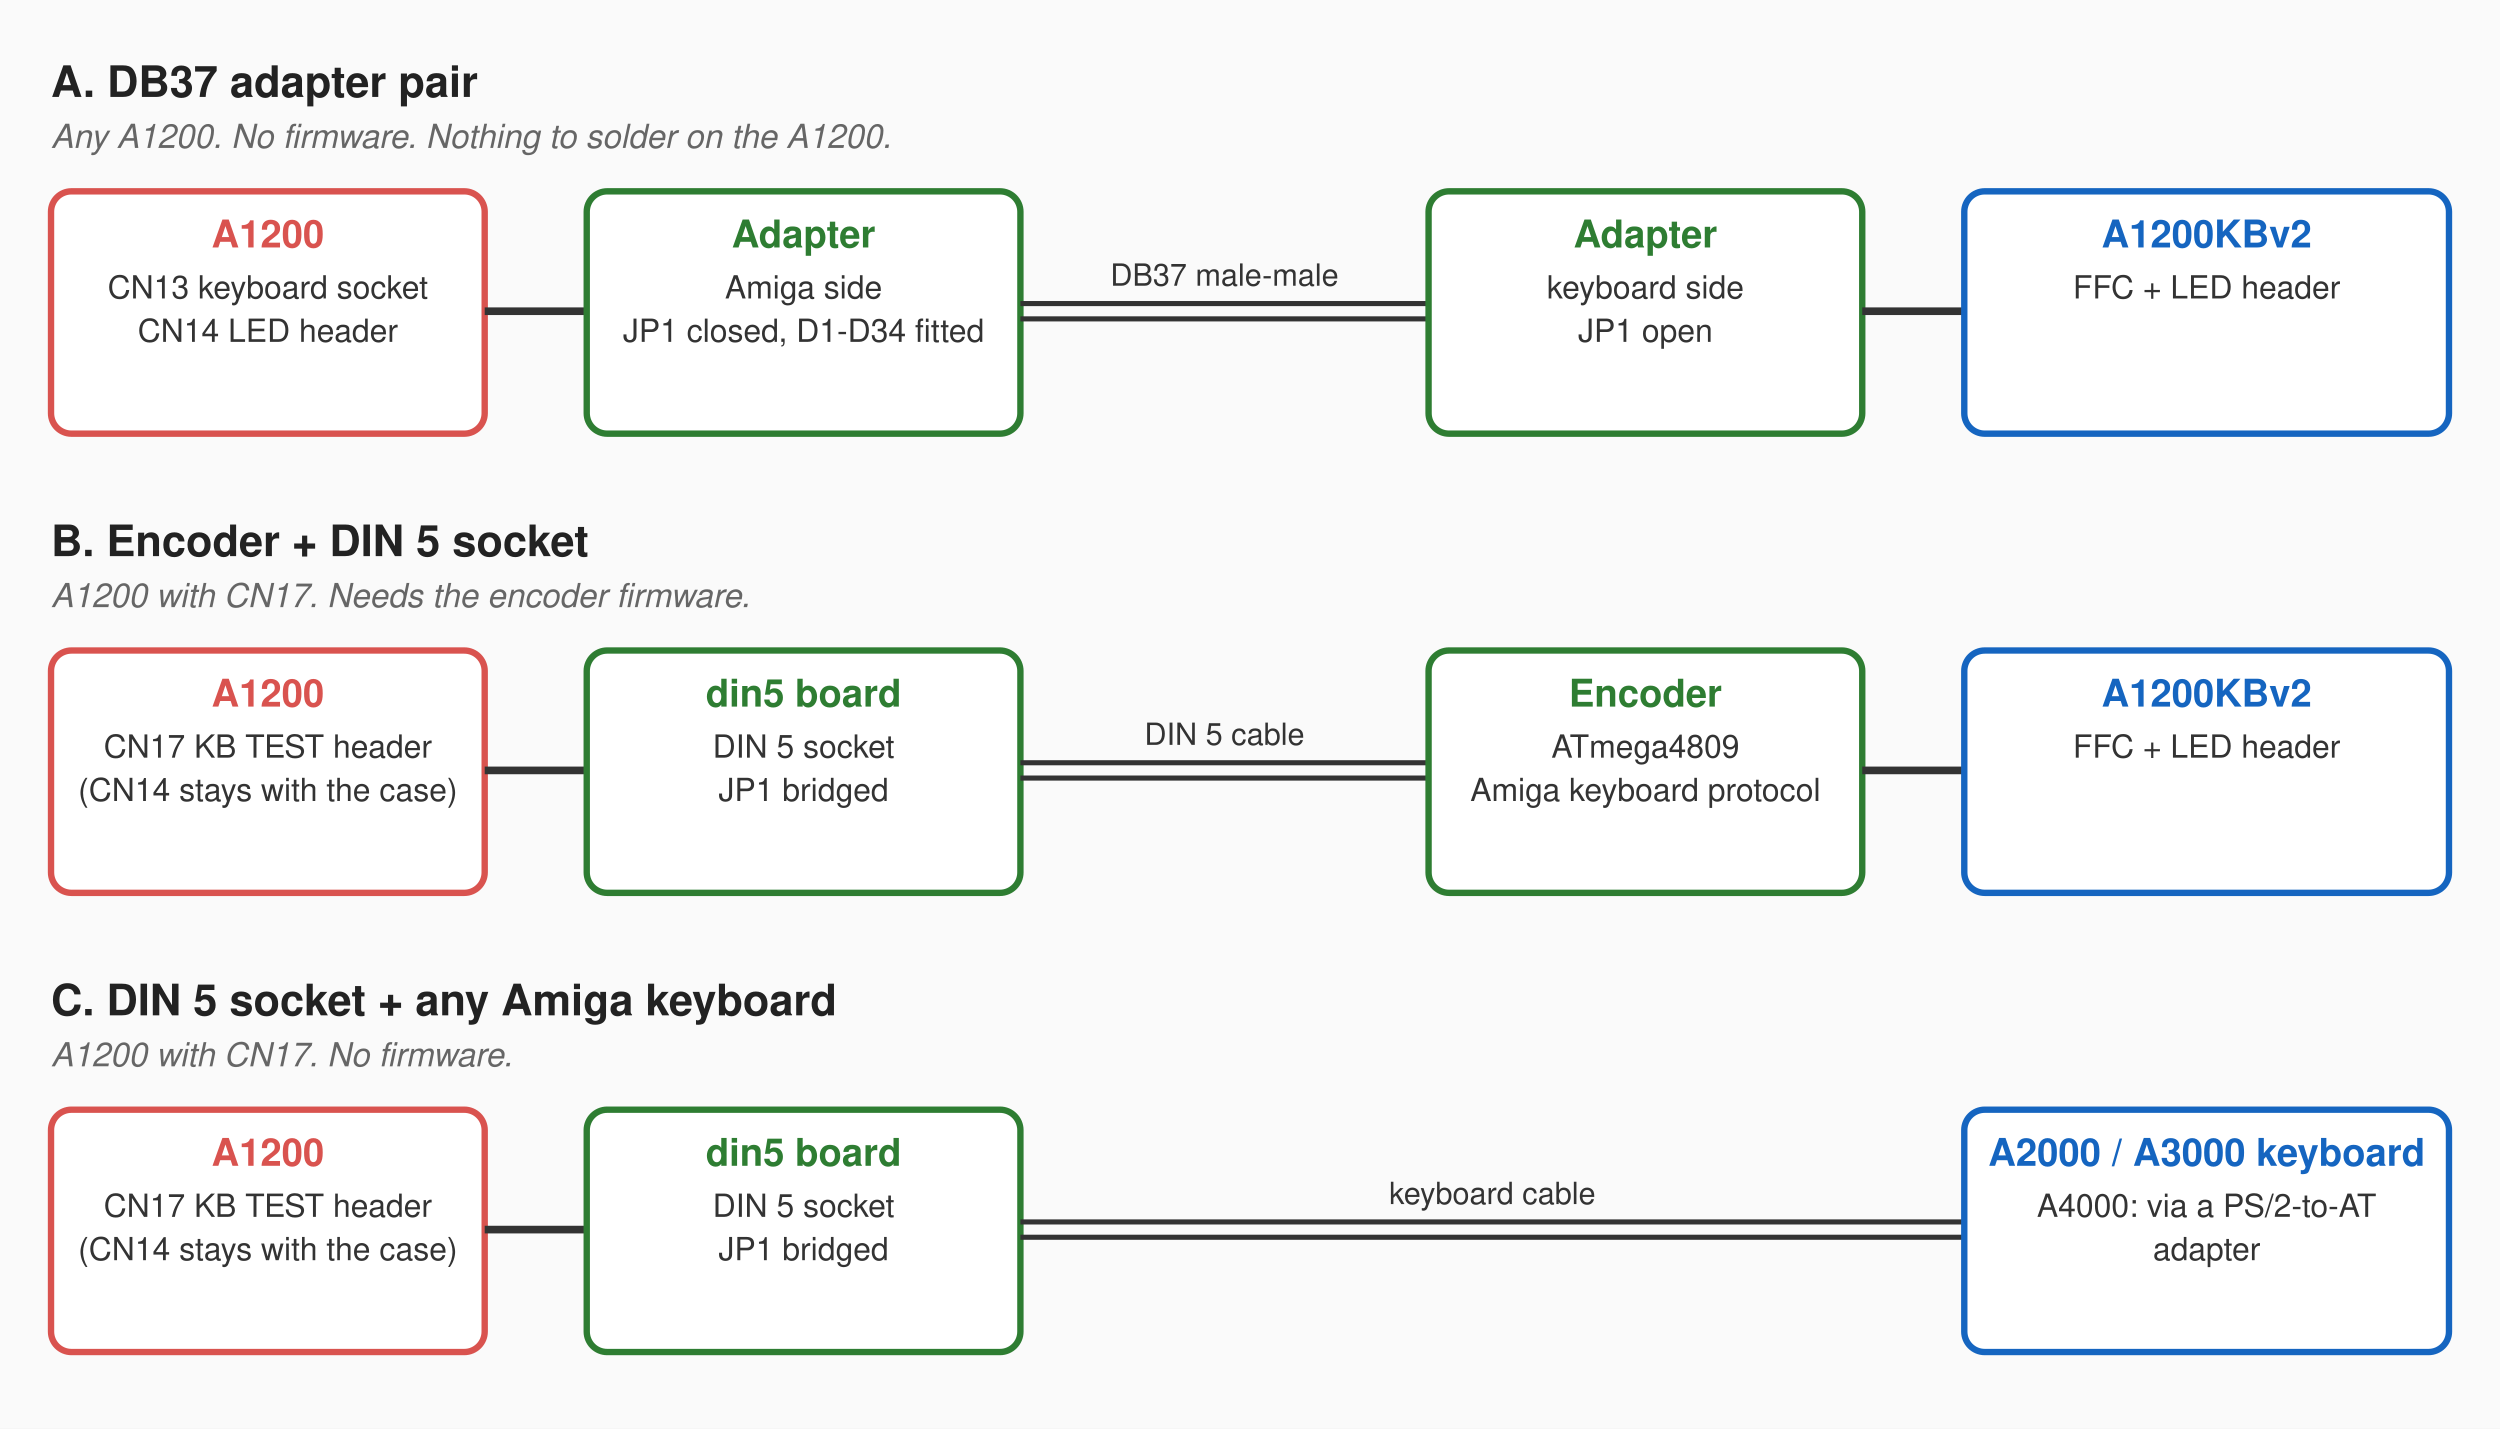
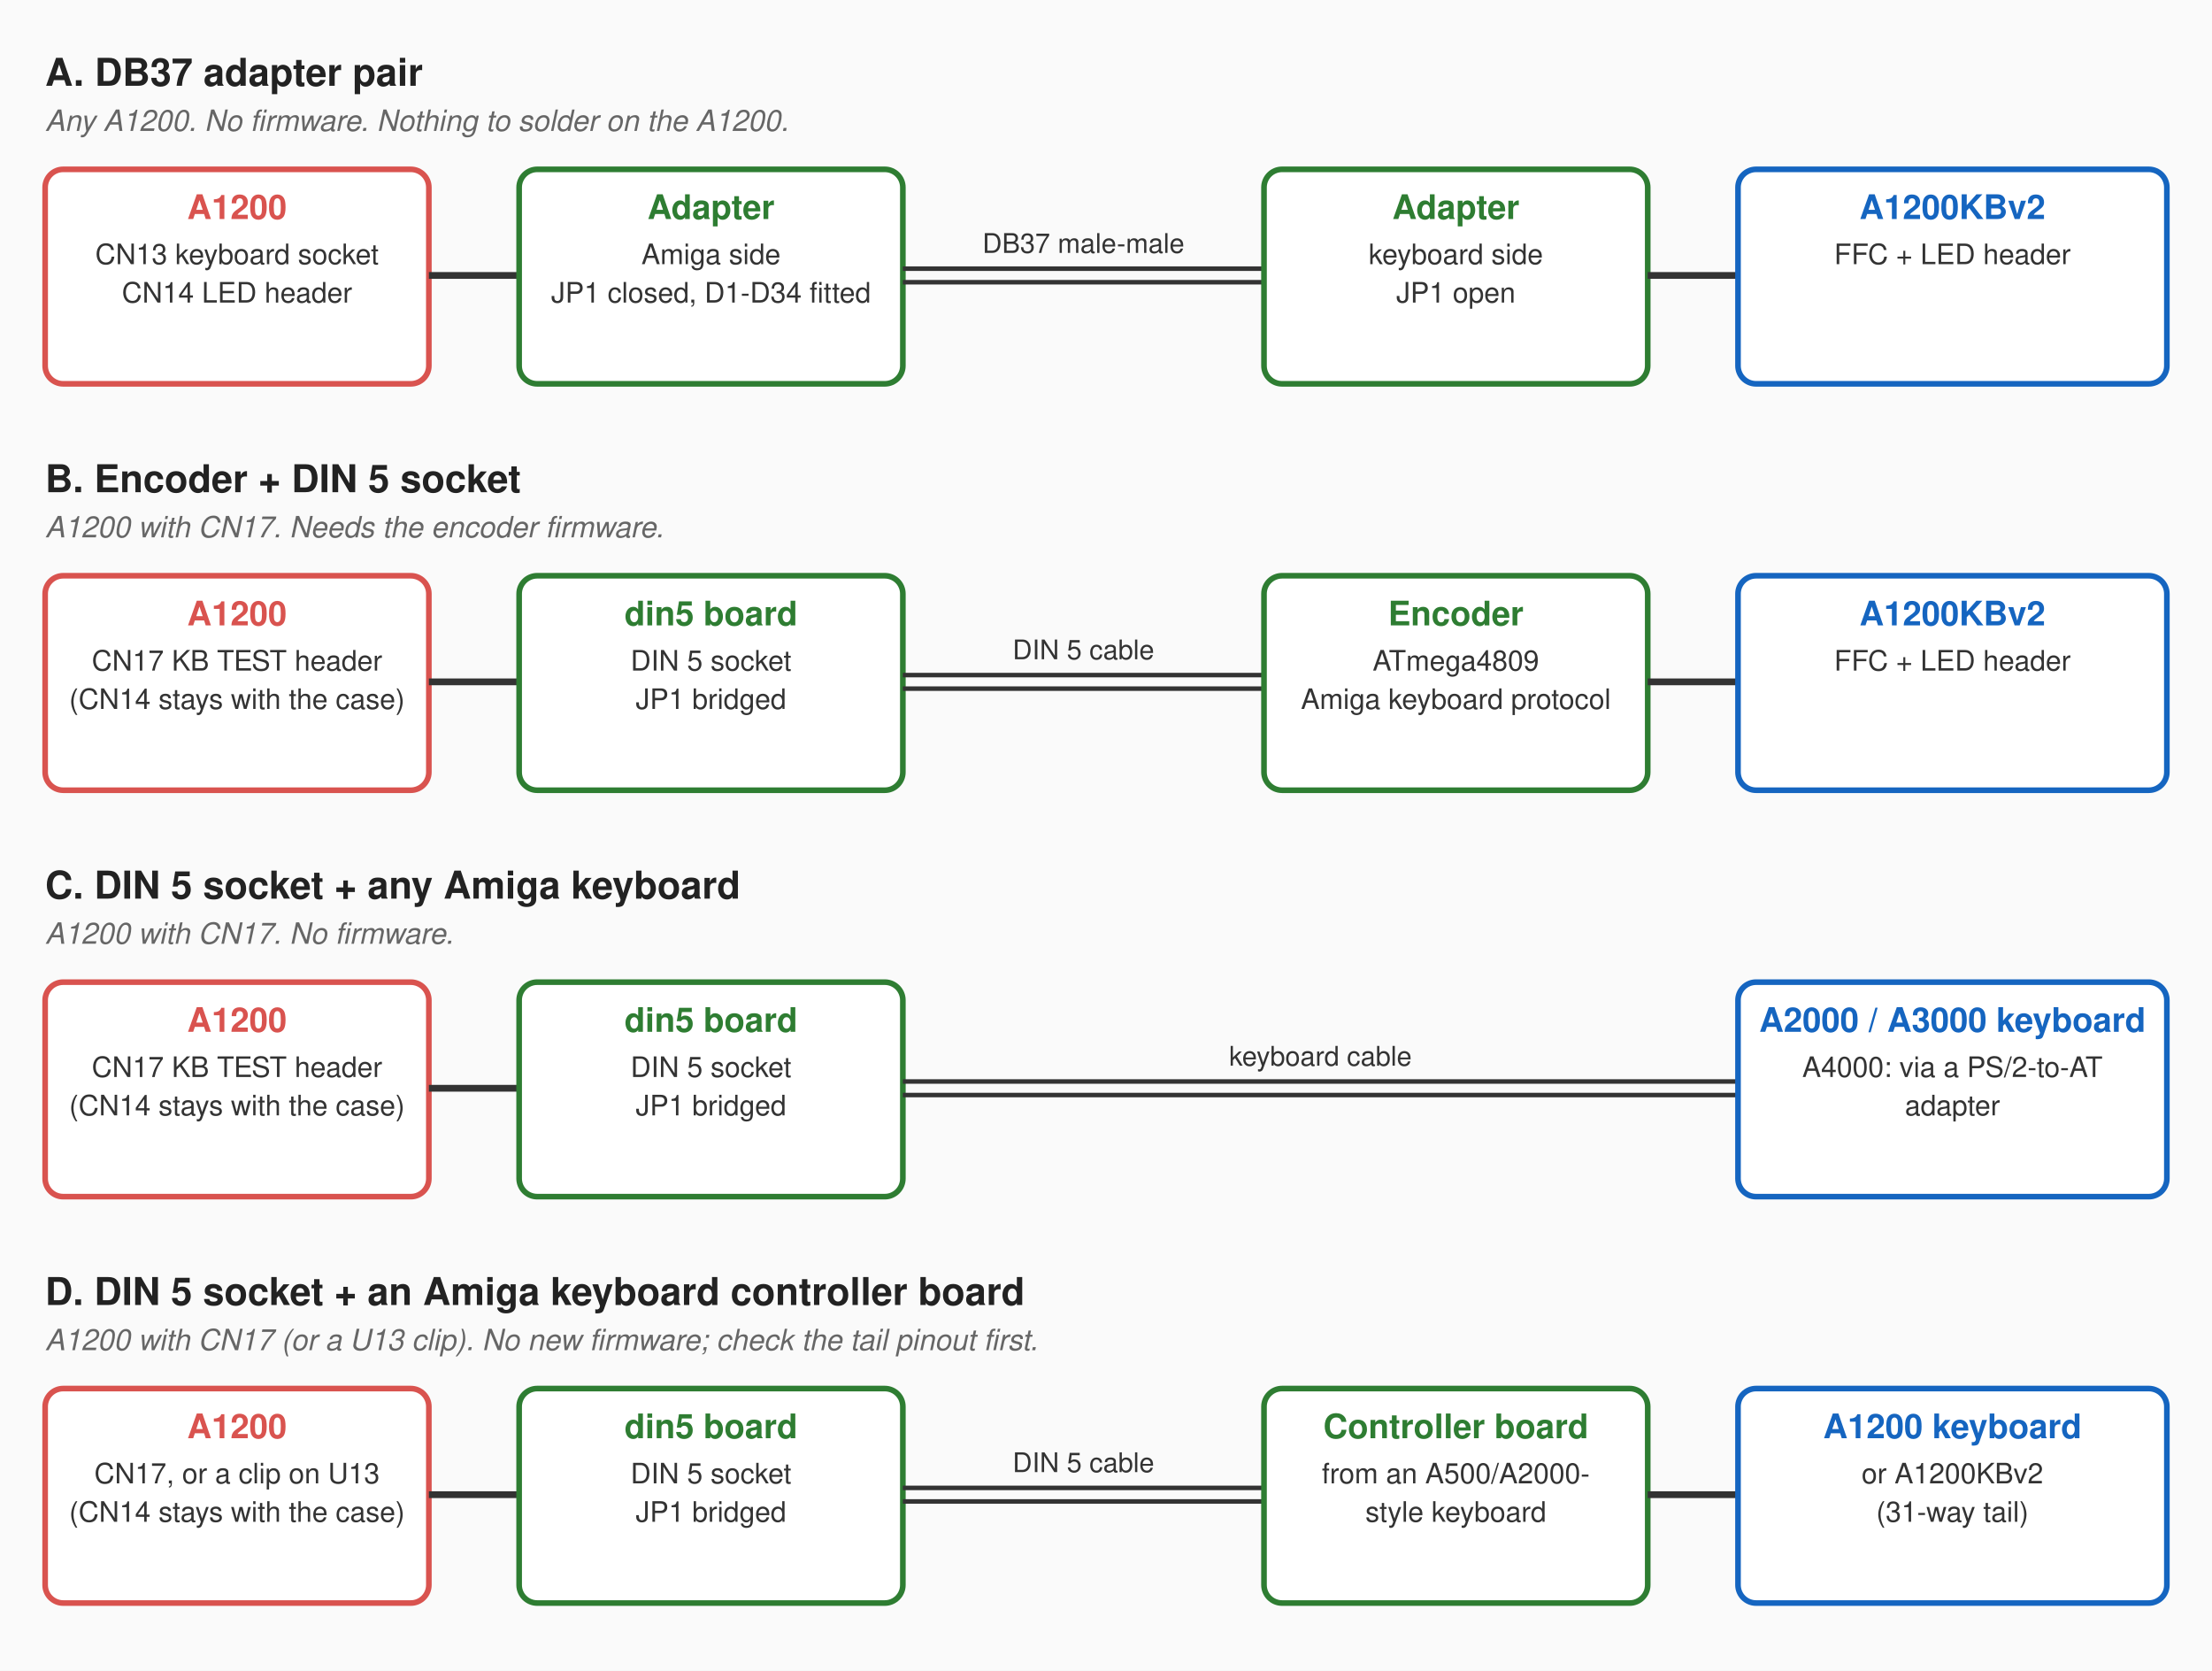
- <svg xmlns="http://www.w3.org/2000/svg" width="980" height="560" viewBox="0 0 980 560">
+ <svg xmlns="http://www.w3.org/2000/svg" width="980" height="740" viewBox="0 0 980 740">
  <rect width="100%" height="100%" fill="#fafafa" />
  <text x="20" y="38" font-size="17" fill="#222" text-anchor="start" font-weight="bold" font-family="Helvetica, Arial, sans-serif">A. DB37 adapter pair</text>
  <text x="20" y="58" font-size="13" fill="#666" text-anchor="start" font-style="italic" font-family="Helvetica, Arial, sans-serif">Any A1200. No firmware. Nothing to solder on the A1200.</text>
  <rect x="20" y="75" width="170" height="95" rx="8" fill="#fff" stroke="#d9534f" stroke-width="2.5" />
  <text x="105.0" y="97" font-size="15" fill="#d9534f" text-anchor="middle" font-weight="bold" font-family="Helvetica, Arial, sans-serif">A1200</text>
  <text x="105.0" y="117" font-size="12.5" fill="#333" text-anchor="middle" font-family="Helvetica, Arial, sans-serif">CN13 keyboard socket</text>
  <text x="105.0" y="134" font-size="12.5" fill="#333" text-anchor="middle" font-family="Helvetica, Arial, sans-serif">CN14 LED header</text>
  <line x1="190" y1="122" x2="230" y2="122" stroke="#333" stroke-width="3" />
  <text x="210.0" y="112" font-size="12" fill="#333" text-anchor="middle" font-family="Helvetica, Arial, sans-serif" />
  <rect x="230" y="75" width="170" height="95" rx="8" fill="#fff" stroke="#2e7d32" stroke-width="2.5" />
  <text x="315.0" y="97" font-size="15" fill="#2e7d32" text-anchor="middle" font-weight="bold" font-family="Helvetica, Arial, sans-serif">Adapter</text>
  <text x="315.0" y="117" font-size="12.5" fill="#333" text-anchor="middle" font-family="Helvetica, Arial, sans-serif">Amiga side</text>
  <text x="315.0" y="134" font-size="12.5" fill="#333" text-anchor="middle" font-family="Helvetica, Arial, sans-serif">JP1 closed, D1-D34 fitted</text>
  <line x1="400" y1="119" x2="560" y2="119" stroke="#333" stroke-width="2" />
  <line x1="400" y1="125" x2="560" y2="125" stroke="#333" stroke-width="2" />
  <text x="480.0" y="112" font-size="12" fill="#333" text-anchor="middle" font-family="Helvetica, Arial, sans-serif">DB37 male-male</text>
  <rect x="560" y="75" width="170" height="95" rx="8" fill="#fff" stroke="#2e7d32" stroke-width="2.5" />
  <text x="645.0" y="97" font-size="15" fill="#2e7d32" text-anchor="middle" font-weight="bold" font-family="Helvetica, Arial, sans-serif">Adapter</text>
  <text x="645.0" y="117" font-size="12.5" fill="#333" text-anchor="middle" font-family="Helvetica, Arial, sans-serif">keyboard side</text>
  <text x="645.0" y="134" font-size="12.5" fill="#333" text-anchor="middle" font-family="Helvetica, Arial, sans-serif">JP1 open</text>
  <line x1="730" y1="122" x2="770" y2="122" stroke="#333" stroke-width="3" />
  <text x="750.0" y="112" font-size="12" fill="#333" text-anchor="middle" font-family="Helvetica, Arial, sans-serif" />
  <rect x="770" y="75" width="190" height="95" rx="8" fill="#fff" stroke="#1565c0" stroke-width="2.5" />
  <text x="865.0" y="97" font-size="15" fill="#1565c0" text-anchor="middle" font-weight="bold" font-family="Helvetica, Arial, sans-serif">A1200KBv2</text>
  <text x="865.0" y="117" font-size="12.5" fill="#333" text-anchor="middle" font-family="Helvetica, Arial, sans-serif">FFC + LED header</text>
  <text x="20" y="218" font-size="17" fill="#222" text-anchor="start" font-weight="bold" font-family="Helvetica, Arial, sans-serif">B. Encoder + DIN 5 socket</text>
  <text x="20" y="238" font-size="13" fill="#666" text-anchor="start" font-style="italic" font-family="Helvetica, Arial, sans-serif">A1200 with CN17. Needs the encoder firmware.</text>
  <rect x="20" y="255" width="170" height="95" rx="8" fill="#fff" stroke="#d9534f" stroke-width="2.5" />
  <text x="105.0" y="277" font-size="15" fill="#d9534f" text-anchor="middle" font-weight="bold" font-family="Helvetica, Arial, sans-serif">A1200</text>
  <text x="105.0" y="297" font-size="12.5" fill="#333" text-anchor="middle" font-family="Helvetica, Arial, sans-serif">CN17 KB TEST header</text>
  <text x="105.0" y="314" font-size="12.5" fill="#333" text-anchor="middle" font-family="Helvetica, Arial, sans-serif">(CN14 stays with the case)</text>
  <line x1="190" y1="302" x2="230" y2="302" stroke="#333" stroke-width="3" />
  <text x="210.0" y="292" font-size="12" fill="#333" text-anchor="middle" font-family="Helvetica, Arial, sans-serif" />
  <rect x="230" y="255" width="170" height="95" rx="8" fill="#fff" stroke="#2e7d32" stroke-width="2.5" />
  <text x="315.0" y="277" font-size="15" fill="#2e7d32" text-anchor="middle" font-weight="bold" font-family="Helvetica, Arial, sans-serif">din5 board</text>
  <text x="315.0" y="297" font-size="12.5" fill="#333" text-anchor="middle" font-family="Helvetica, Arial, sans-serif">DIN 5 socket</text>
  <text x="315.0" y="314" font-size="12.5" fill="#333" text-anchor="middle" font-family="Helvetica, Arial, sans-serif">JP1 bridged</text>
  <line x1="400" y1="299" x2="560" y2="299" stroke="#333" stroke-width="2" />
  <line x1="400" y1="305" x2="560" y2="305" stroke="#333" stroke-width="2" />
  <text x="480.0" y="292" font-size="12" fill="#333" text-anchor="middle" font-family="Helvetica, Arial, sans-serif">DIN 5 cable</text>
  <rect x="560" y="255" width="170" height="95" rx="8" fill="#fff" stroke="#2e7d32" stroke-width="2.5" />
  <text x="645.0" y="277" font-size="15" fill="#2e7d32" text-anchor="middle" font-weight="bold" font-family="Helvetica, Arial, sans-serif">Encoder</text>
  <text x="645.0" y="297" font-size="12.5" fill="#333" text-anchor="middle" font-family="Helvetica, Arial, sans-serif">ATmega4809</text>
  <text x="645.0" y="314" font-size="12.5" fill="#333" text-anchor="middle" font-family="Helvetica, Arial, sans-serif">Amiga keyboard protocol</text>
  <line x1="730" y1="302" x2="770" y2="302" stroke="#333" stroke-width="3" />
  <text x="750.0" y="292" font-size="12" fill="#333" text-anchor="middle" font-family="Helvetica, Arial, sans-serif" />
  <rect x="770" y="255" width="190" height="95" rx="8" fill="#fff" stroke="#1565c0" stroke-width="2.5" />
  <text x="865.0" y="277" font-size="15" fill="#1565c0" text-anchor="middle" font-weight="bold" font-family="Helvetica, Arial, sans-serif">A1200KBv2</text>
  <text x="865.0" y="297" font-size="12.5" fill="#333" text-anchor="middle" font-family="Helvetica, Arial, sans-serif">FFC + LED header</text>
  <text x="20" y="398" font-size="17" fill="#222" text-anchor="start" font-weight="bold" font-family="Helvetica, Arial, sans-serif">C. DIN 5 socket + any Amiga keyboard</text>
  <text x="20" y="418" font-size="13" fill="#666" text-anchor="start" font-style="italic" font-family="Helvetica, Arial, sans-serif">A1200 with CN17. No firmware.</text>
  <rect x="20" y="435" width="170" height="95" rx="8" fill="#fff" stroke="#d9534f" stroke-width="2.5" />
  <text x="105.0" y="457" font-size="15" fill="#d9534f" text-anchor="middle" font-weight="bold" font-family="Helvetica, Arial, sans-serif">A1200</text>
  <text x="105.0" y="477" font-size="12.5" fill="#333" text-anchor="middle" font-family="Helvetica, Arial, sans-serif">CN17 KB TEST header</text>
  <text x="105.0" y="494" font-size="12.5" fill="#333" text-anchor="middle" font-family="Helvetica, Arial, sans-serif">(CN14 stays with the case)</text>
  <line x1="190" y1="482" x2="230" y2="482" stroke="#333" stroke-width="3" />
  <text x="210.0" y="472" font-size="12" fill="#333" text-anchor="middle" font-family="Helvetica, Arial, sans-serif" />
  <rect x="230" y="435" width="170" height="95" rx="8" fill="#fff" stroke="#2e7d32" stroke-width="2.5" />
  <text x="315.0" y="457" font-size="15" fill="#2e7d32" text-anchor="middle" font-weight="bold" font-family="Helvetica, Arial, sans-serif">din5 board</text>
  <text x="315.0" y="477" font-size="12.5" fill="#333" text-anchor="middle" font-family="Helvetica, Arial, sans-serif">DIN 5 socket</text>
  <text x="315.0" y="494" font-size="12.5" fill="#333" text-anchor="middle" font-family="Helvetica, Arial, sans-serif">JP1 bridged</text>
  <line x1="400" y1="479" x2="770" y2="479" stroke="#333" stroke-width="2" />
  <line x1="400" y1="485" x2="770" y2="485" stroke="#333" stroke-width="2" />
  <text x="585.0" y="472" font-size="12" fill="#333" text-anchor="middle" font-family="Helvetica, Arial, sans-serif">keyboard cable</text>
  <rect x="770" y="435" width="190" height="95" rx="8" fill="#fff" stroke="#1565c0" stroke-width="2.5" />
  <text x="865.0" y="457" font-size="15" fill="#1565c0" text-anchor="middle" font-weight="bold" font-family="Helvetica, Arial, sans-serif">A2000 / A3000 keyboard</text>
  <text x="865.0" y="477" font-size="12.5" fill="#333" text-anchor="middle" font-family="Helvetica, Arial, sans-serif">A4000: via a PS/2-to-AT</text>
  <text x="865.0" y="494" font-size="12.5" fill="#333" text-anchor="middle" font-family="Helvetica, Arial, sans-serif">adapter</text>
+   <text x="20" y="578" font-size="17" fill="#222" text-anchor="start" font-weight="bold" font-family="Helvetica, Arial, sans-serif">D. DIN 5 socket + an Amiga keyboard controller board</text>
+   <text x="20" y="598" font-size="13" fill="#666" text-anchor="start" font-style="italic" font-family="Helvetica, Arial, sans-serif">A1200 with CN17 (or a U13 clip). No new firmware; check the tail pinout first.</text>
+   <rect x="20" y="615" width="170" height="95" rx="8" fill="#fff" stroke="#d9534f" stroke-width="2.5" />
+   <text x="105.0" y="637" font-size="15" fill="#d9534f" text-anchor="middle" font-weight="bold" font-family="Helvetica, Arial, sans-serif">A1200</text>
+   <text x="105.0" y="657" font-size="12.5" fill="#333" text-anchor="middle" font-family="Helvetica, Arial, sans-serif">CN17, or a clip on U13</text>
+   <text x="105.0" y="674" font-size="12.5" fill="#333" text-anchor="middle" font-family="Helvetica, Arial, sans-serif">(CN14 stays with the case)</text>
+   <line x1="190" y1="662" x2="230" y2="662" stroke="#333" stroke-width="3" />
+   <text x="210.0" y="652" font-size="12" fill="#333" text-anchor="middle" font-family="Helvetica, Arial, sans-serif" />
+   <rect x="230" y="615" width="170" height="95" rx="8" fill="#fff" stroke="#2e7d32" stroke-width="2.5" />
+   <text x="315.0" y="637" font-size="15" fill="#2e7d32" text-anchor="middle" font-weight="bold" font-family="Helvetica, Arial, sans-serif">din5 board</text>
+   <text x="315.0" y="657" font-size="12.5" fill="#333" text-anchor="middle" font-family="Helvetica, Arial, sans-serif">DIN 5 socket</text>
+   <text x="315.0" y="674" font-size="12.5" fill="#333" text-anchor="middle" font-family="Helvetica, Arial, sans-serif">JP1 bridged</text>
+   <line x1="400" y1="659" x2="560" y2="659" stroke="#333" stroke-width="2" />
+   <line x1="400" y1="665" x2="560" y2="665" stroke="#333" stroke-width="2" />
+   <text x="480.0" y="652" font-size="12" fill="#333" text-anchor="middle" font-family="Helvetica, Arial, sans-serif">DIN 5 cable</text>
+   <rect x="560" y="615" width="170" height="95" rx="8" fill="#fff" stroke="#2e7d32" stroke-width="2.5" />
+   <text x="645.0" y="637" font-size="15" fill="#2e7d32" text-anchor="middle" font-weight="bold" font-family="Helvetica, Arial, sans-serif">Controller board</text>
+   <text x="645.0" y="657" font-size="12.5" fill="#333" text-anchor="middle" font-family="Helvetica, Arial, sans-serif">from an A500/A2000-</text>
+   <text x="645.0" y="674" font-size="12.5" fill="#333" text-anchor="middle" font-family="Helvetica, Arial, sans-serif">style keyboard</text>
+   <line x1="730" y1="662" x2="770" y2="662" stroke="#333" stroke-width="3" />
+   <text x="750.0" y="652" font-size="12" fill="#333" text-anchor="middle" font-family="Helvetica, Arial, sans-serif" />
+   <rect x="770" y="615" width="190" height="95" rx="8" fill="#fff" stroke="#1565c0" stroke-width="2.5" />
+   <text x="865.0" y="637" font-size="15" fill="#1565c0" text-anchor="middle" font-weight="bold" font-family="Helvetica, Arial, sans-serif">A1200 keyboard</text>
+   <text x="865.0" y="657" font-size="12.5" fill="#333" text-anchor="middle" font-family="Helvetica, Arial, sans-serif">or A1200KBv2</text>
+   <text x="865.0" y="674" font-size="12.5" fill="#333" text-anchor="middle" font-family="Helvetica, Arial, sans-serif">(31-way tail)</text>
</svg>
